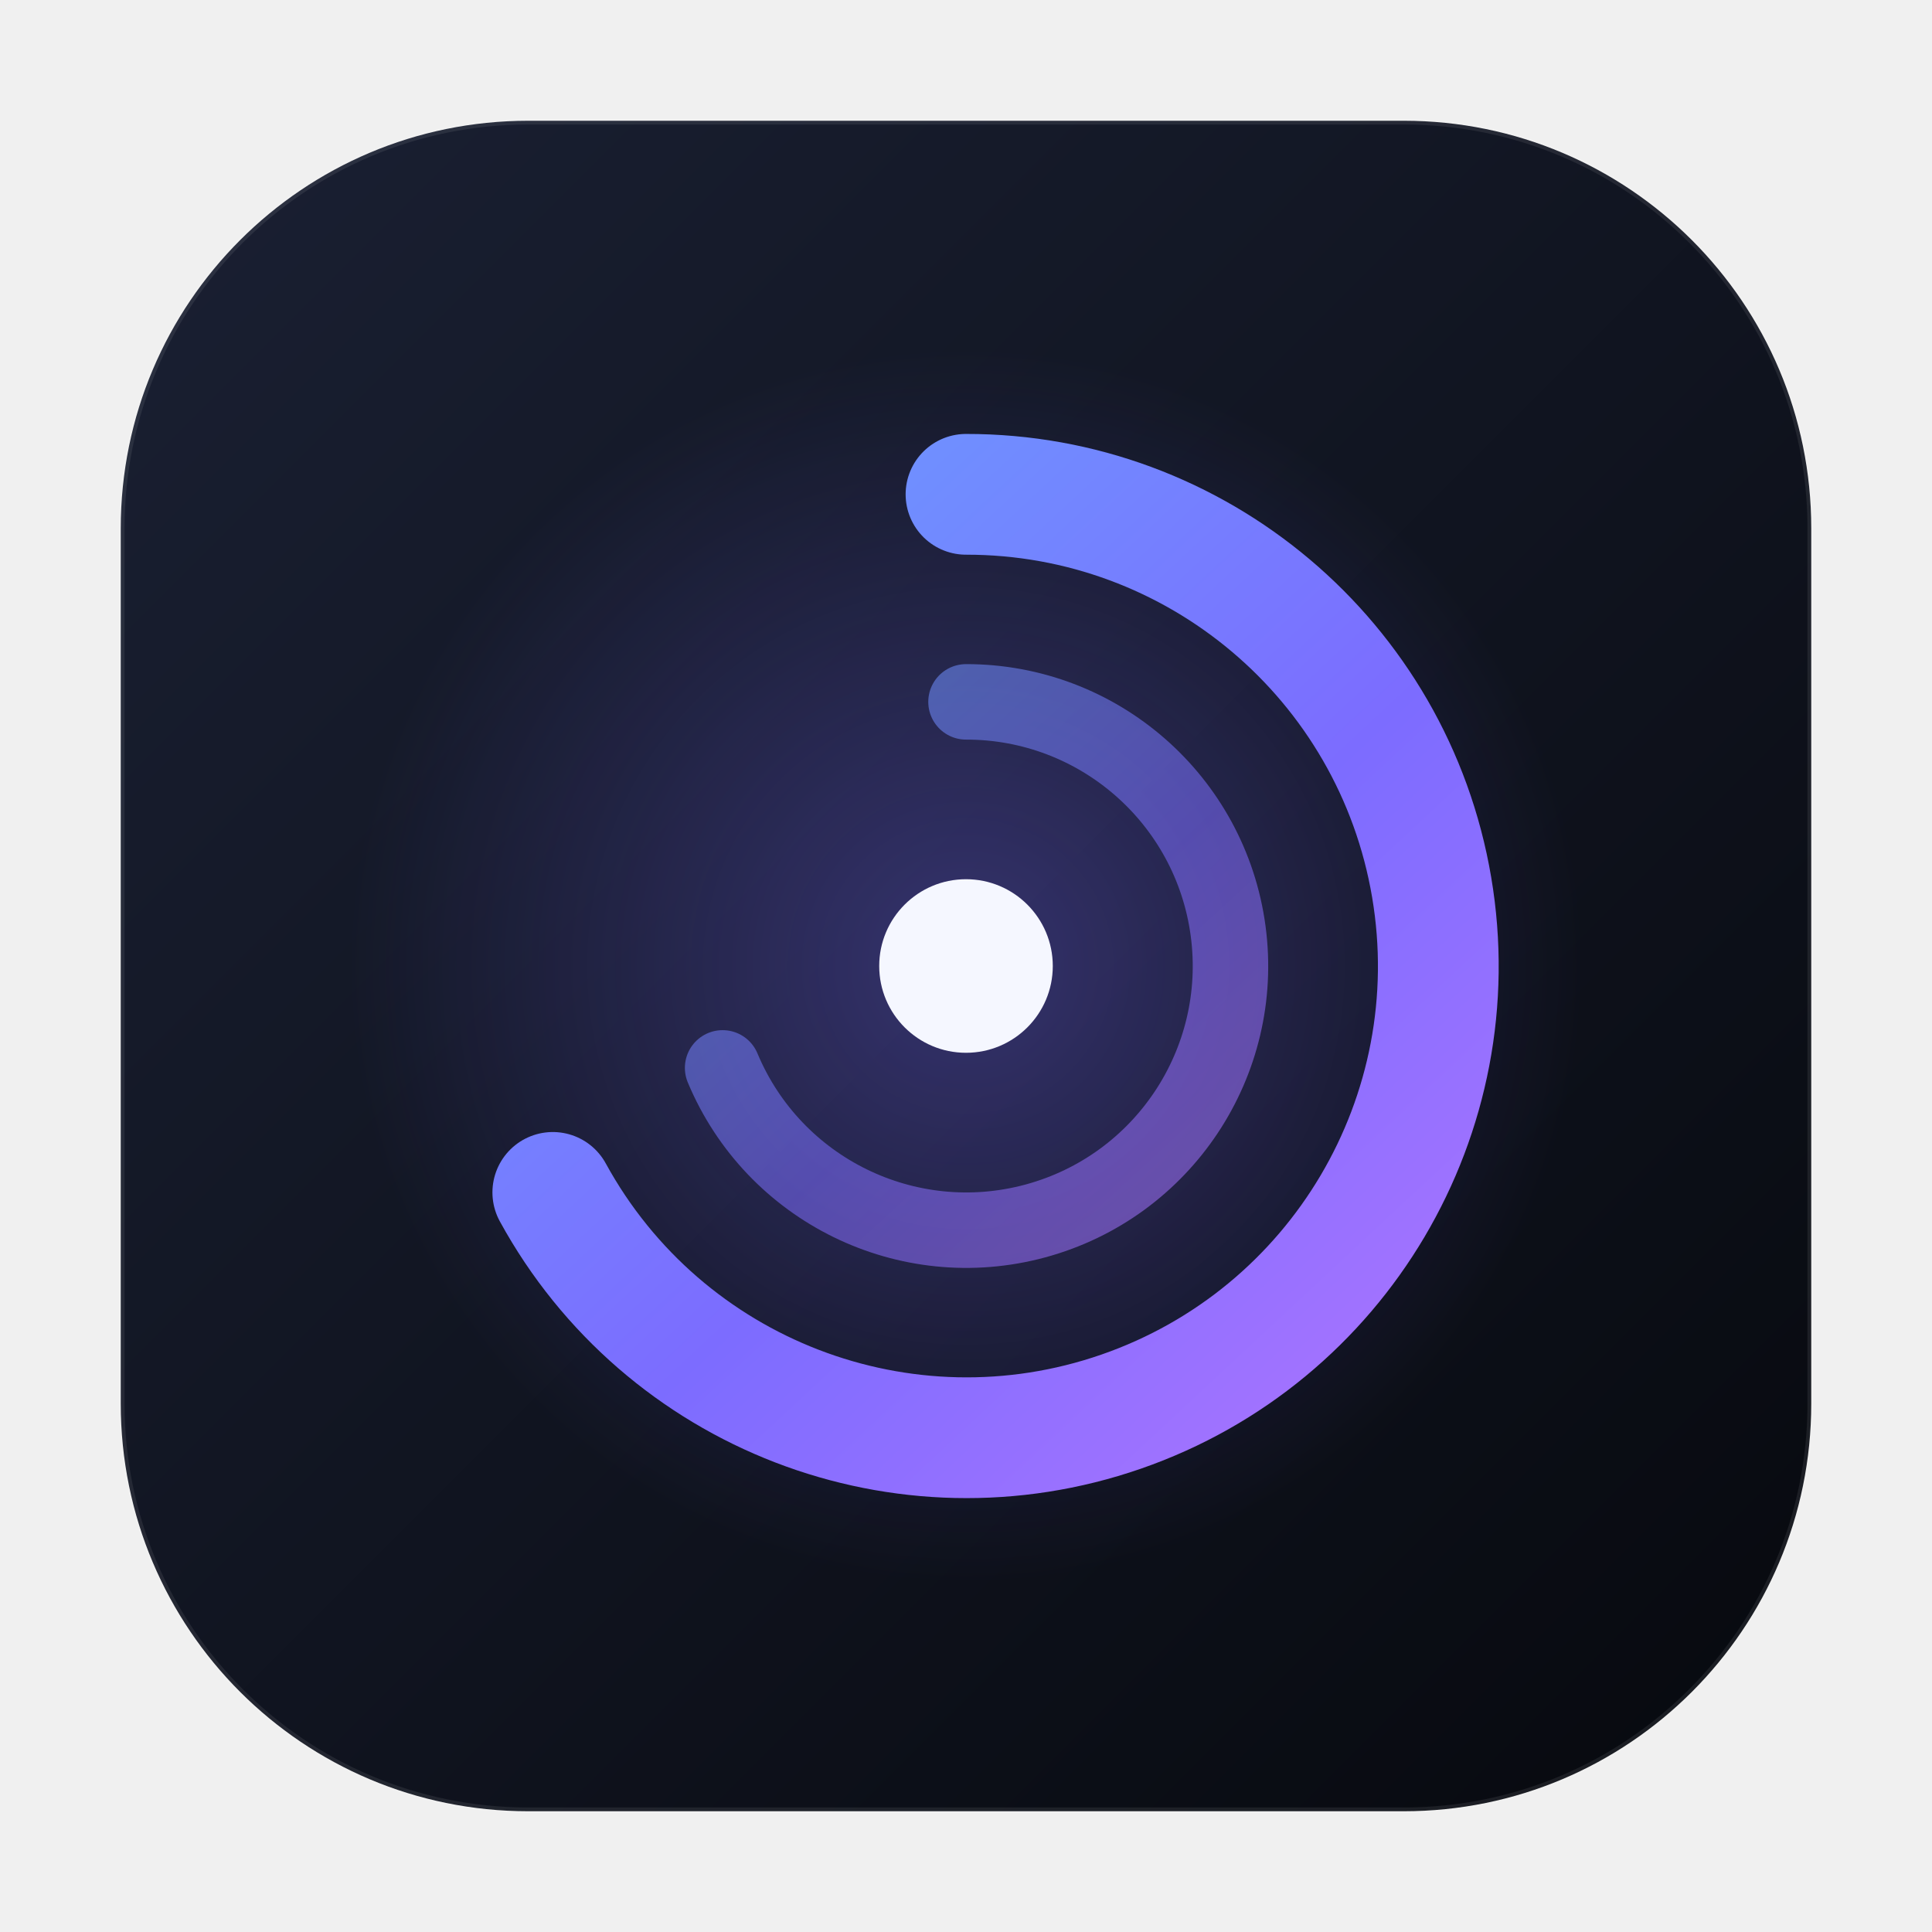
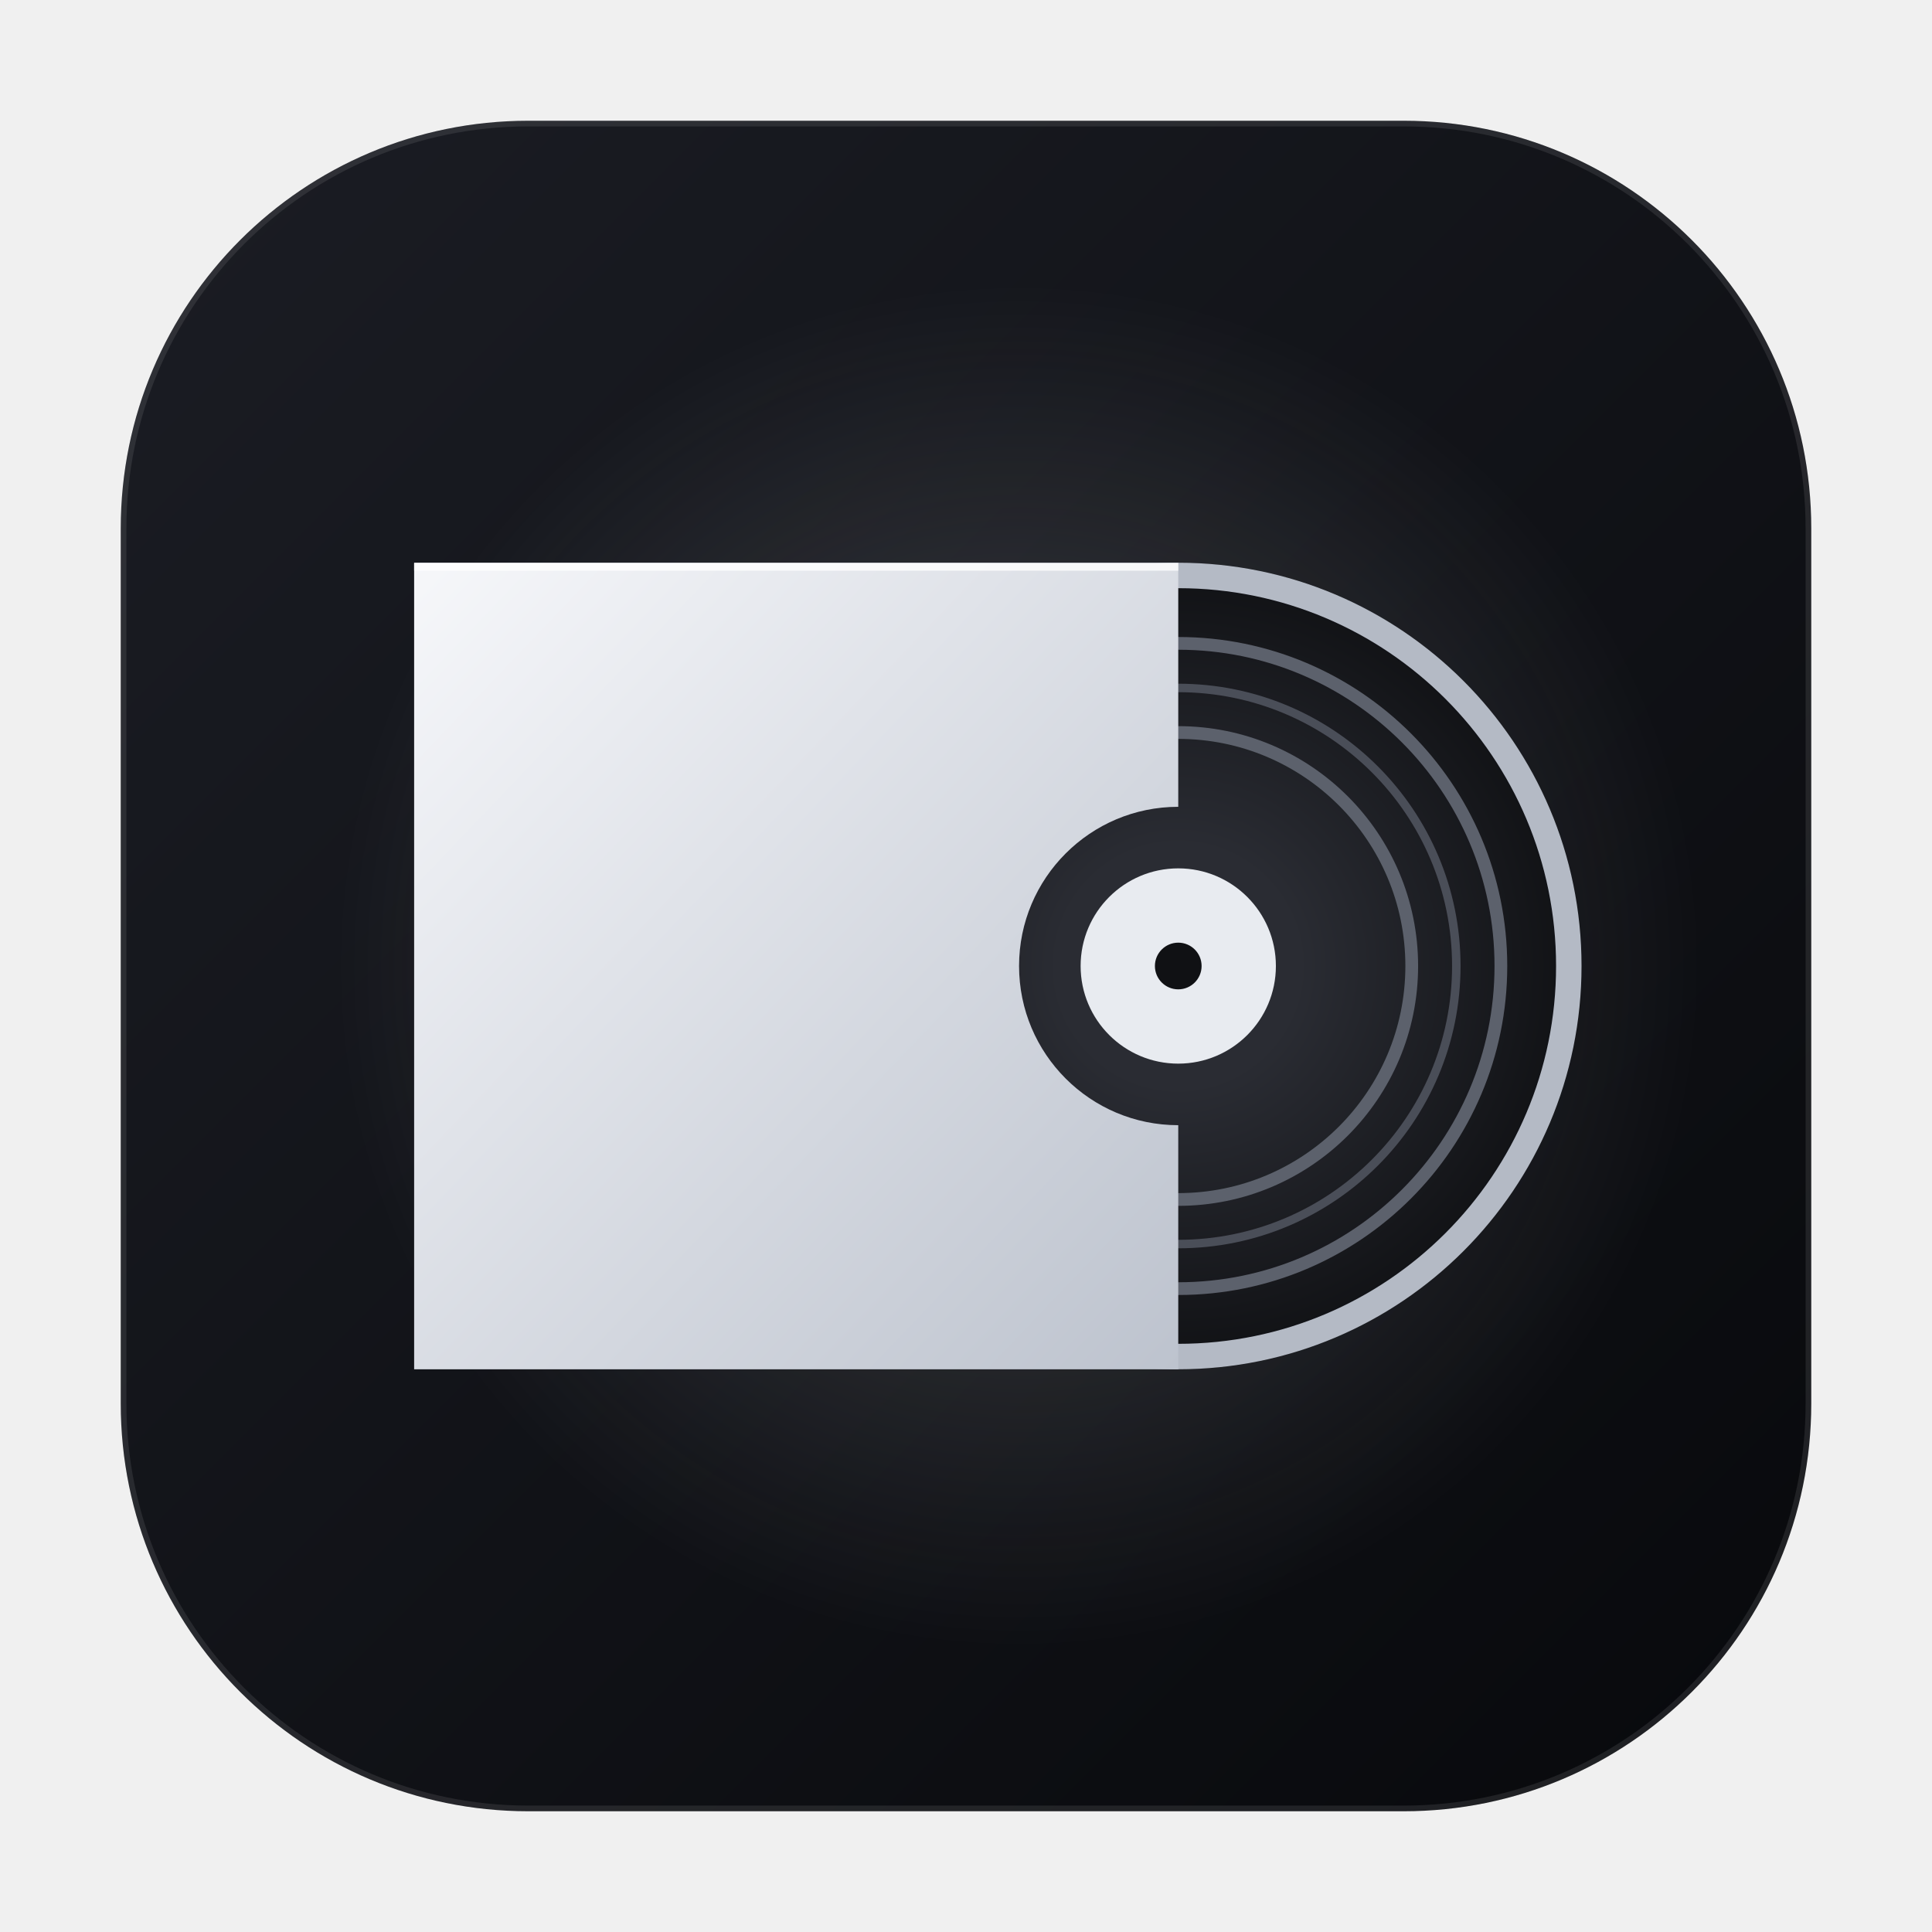
<svg xmlns="http://www.w3.org/2000/svg" viewBox="0 0 1024 1024">
  <defs>
    <linearGradient id="tile" x1="0" y1="0" x2="1" y2="1">
-       <stop offset="0" stop-color="#1A2033" />
-       <stop offset="1" stop-color="#07090E" />
-     </linearGradient>
-     <linearGradient id="ring" x1="0.15" y1="0.1" x2="0.9" y2="0.95">
-       <stop offset="0" stop-color="#6E93FF" />
-       <stop offset="0.55" stop-color="#7C6CFF" />
-       <stop offset="1" stop-color="#A473FF" />
+       <stop offset="0" stop-color="#1B1D24" />
+       <stop offset="1" stop-color="#08090C" />
    </linearGradient>
    <radialGradient id="glow" cx="0.5" cy="0.5" r="0.5">
-       <stop offset="0" stop-color="#7A6BFF" stop-opacity="0.35" />
-       <stop offset="1" stop-color="#7A6BFF" stop-opacity="0" />
+       <stop offset="0" stop-color="#E8EBF0" stop-opacity="0.22" />
+       <stop offset="1" stop-color="#E8EBF0" stop-opacity="0" />
+     </radialGradient>
+     <linearGradient id="sleeve" x1="0" y1="0" x2="1" y2="1">
+       <stop offset="0" stop-color="#F6F7FA" />
+       <stop offset="1" stop-color="#BDC3CE" />
+     </linearGradient>
+     <radialGradient id="disc" cx="0.5" cy="0.5" r="0.5">
+       <stop offset="0.3" stop-color="#2A2C33" />
+       <stop offset="1" stop-color="#101114" />
    </radialGradient>
  </defs>
  <rect x="64" y="64" width="896" height="896" rx="216" fill="url(#tile)" />
-   <rect x="64.5" y="64.5" width="895" height="895" rx="215.5" fill="none" stroke="#FFFFFF" stroke-opacity="0.08" stroke-width="3" />
-   <circle cx="512" cy="512" r="330" fill="url(#glow)" />
-   <path d="M 512 262 A 250 250 0 1 1 293 632" fill="none" stroke="url(#ring)" stroke-width="64" stroke-linecap="round" />
-   <path d="M 512 372 A 140 140 0 1 1 383 566" fill="none" stroke="url(#ring)" stroke-width="40" stroke-linecap="round" stroke-opacity="0.55" />
-   <circle cx="512" cy="512" r="46" fill="#F5F7FF" />
+   <rect x="65.5" y="65.5" width="893" height="893" rx="214.5" fill="none" stroke="#FFFFFF" stroke-opacity="0.09" stroke-width="3" />
+   <circle cx="540" cy="512" r="360" fill="url(#glow)" />
+   <g transform="translate(152 152) scale(11.25)">
+     <circle cx="42" cy="32" r="19" fill="url(#disc)" />
+     <circle cx="42" cy="32" r="18.4" fill="none" stroke="#B4BAC5" stroke-width="1.2" />
+     <circle cx="42" cy="32" r="15.2" fill="none" stroke="#5C616C" stroke-width="0.6" />
+     <circle cx="42" cy="32" r="13.1" fill="none" stroke="#4A4E58" stroke-width="0.4" />
+     <circle cx="42" cy="32" r="11" fill="none" stroke="#5C616C" stroke-width="0.6" />
+     <circle cx="42" cy="32" r="4.6" fill="#E8EBF0" />
+     <circle cx="42" cy="32" r="1.1" fill="#101114" />
+     <path d="M6 13 H42 V24.5 A7.5 7.5 0 0 0 42 39.5 V51 H6 Z" fill="url(#sleeve)" />
+     <path d="M6 13.2 H42" stroke="#FFFFFF" stroke-opacity="0.8" stroke-width="0.35" />
+   </g>
</svg>
